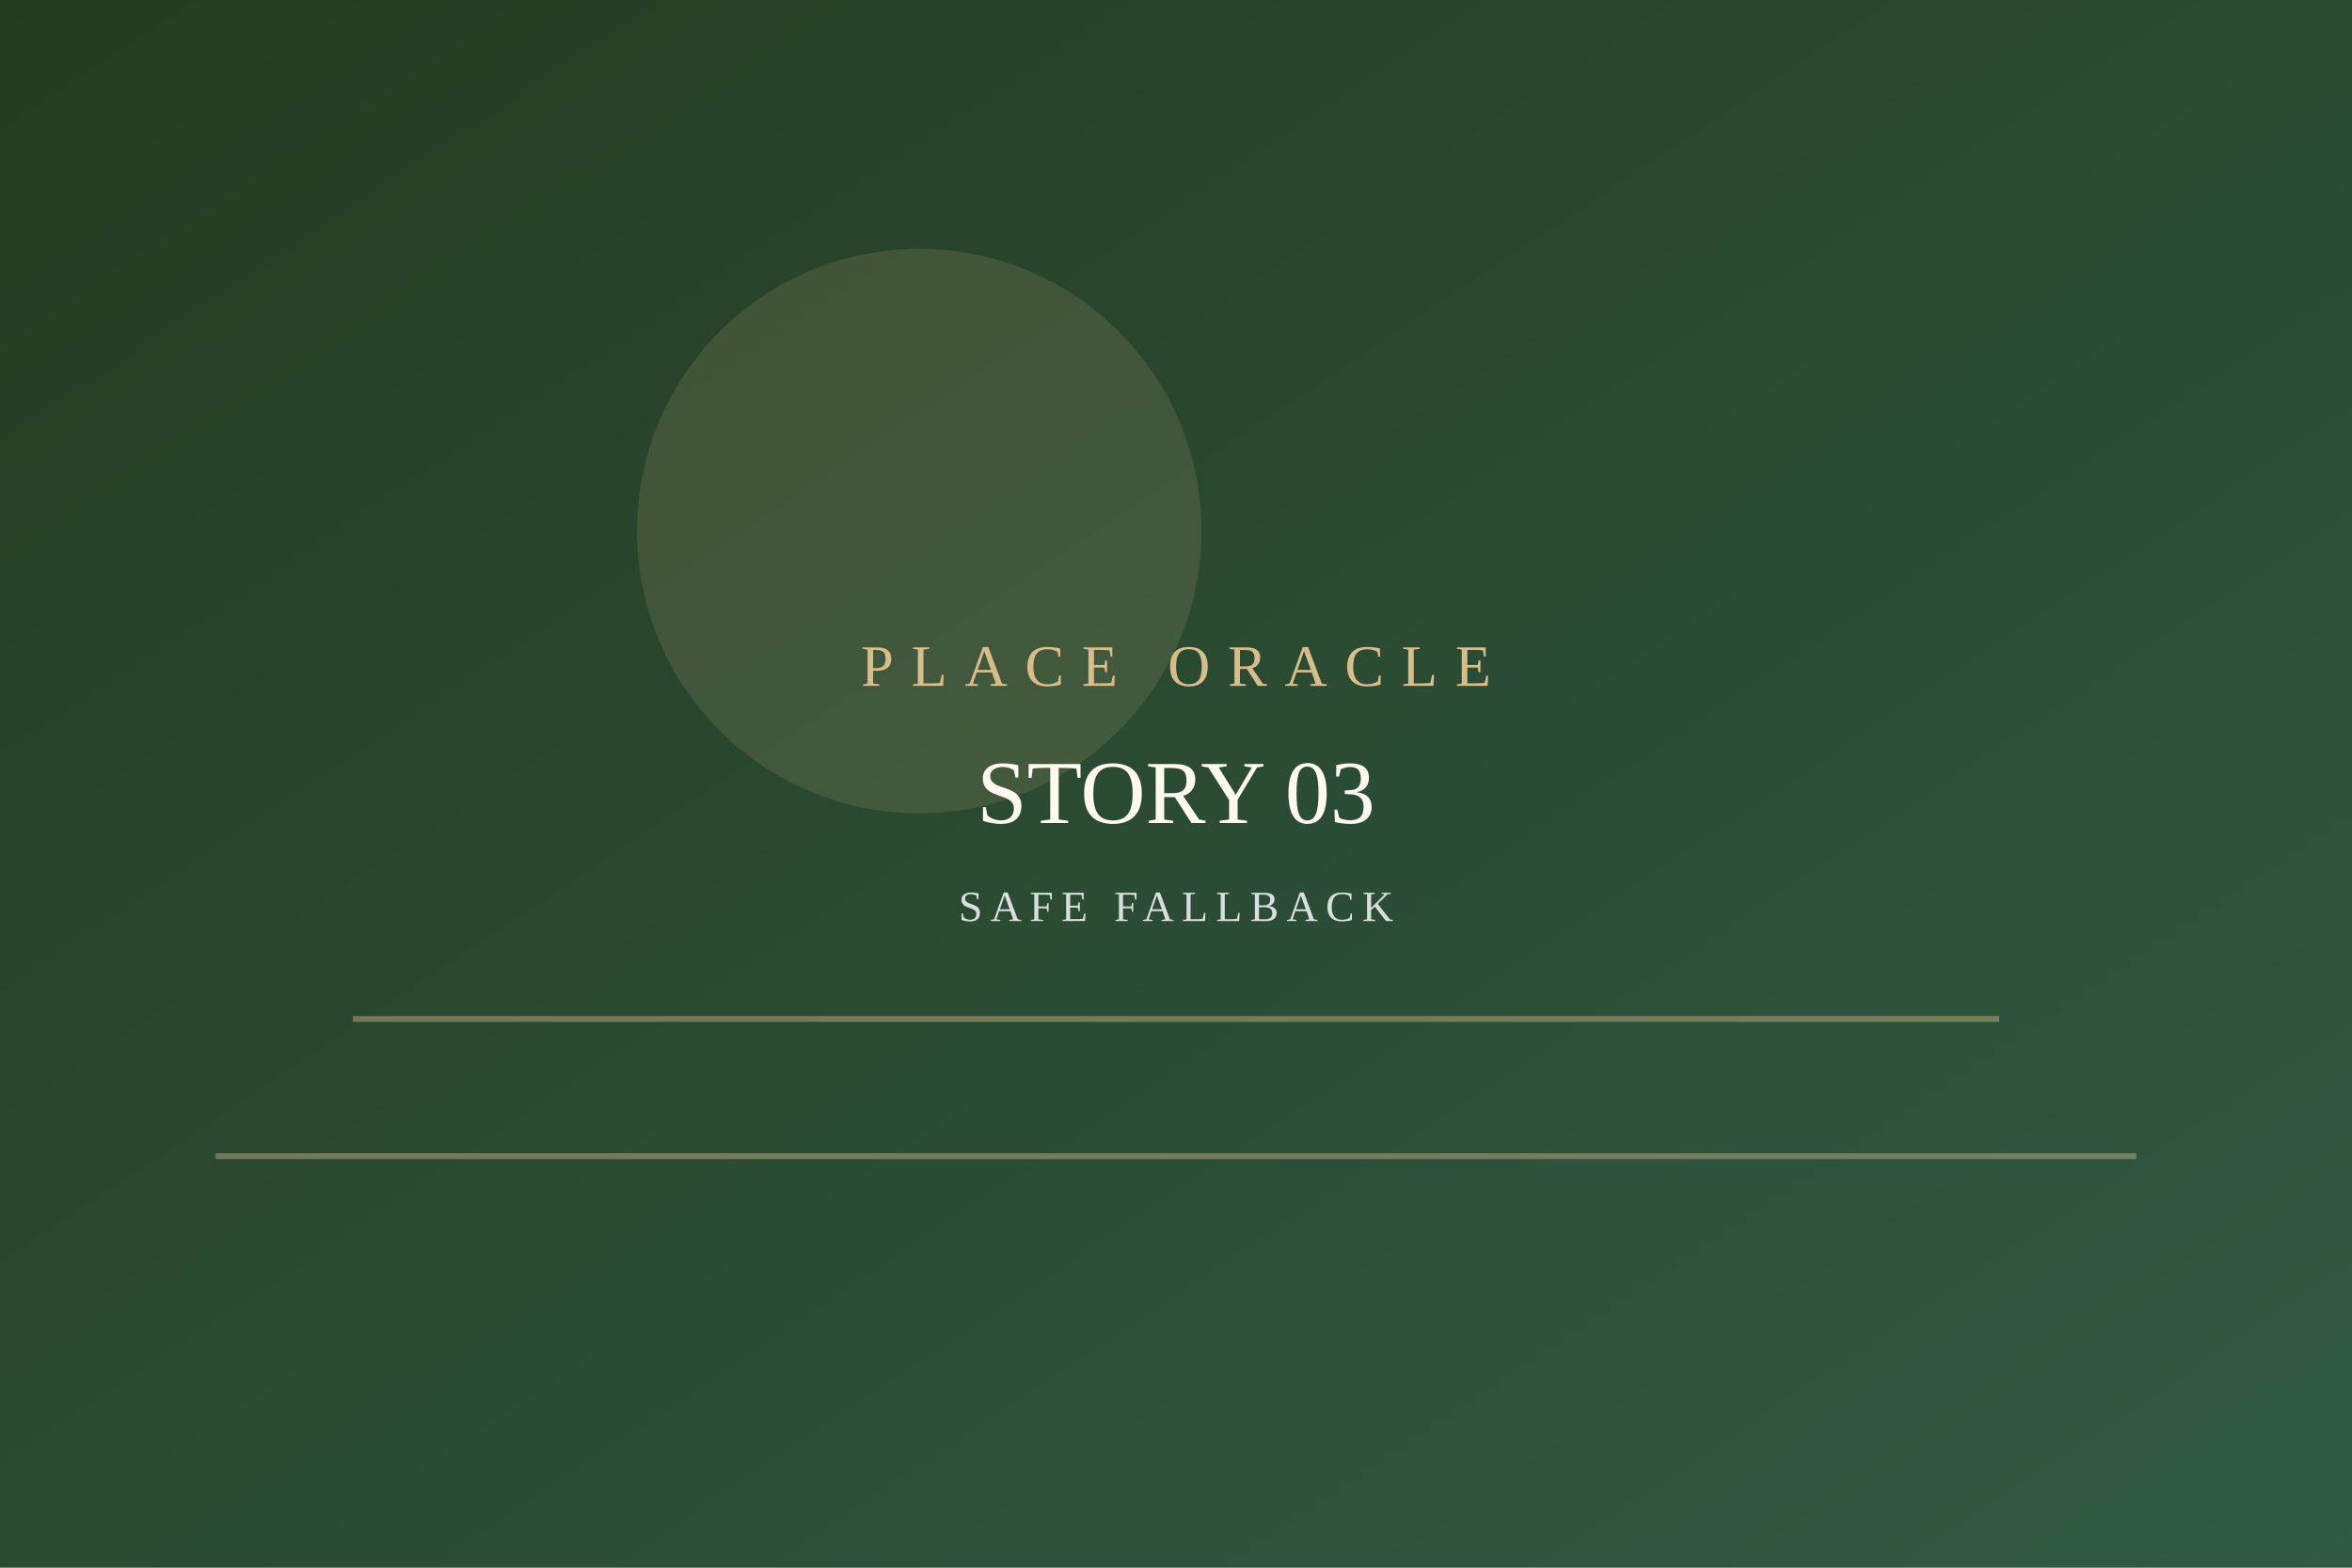
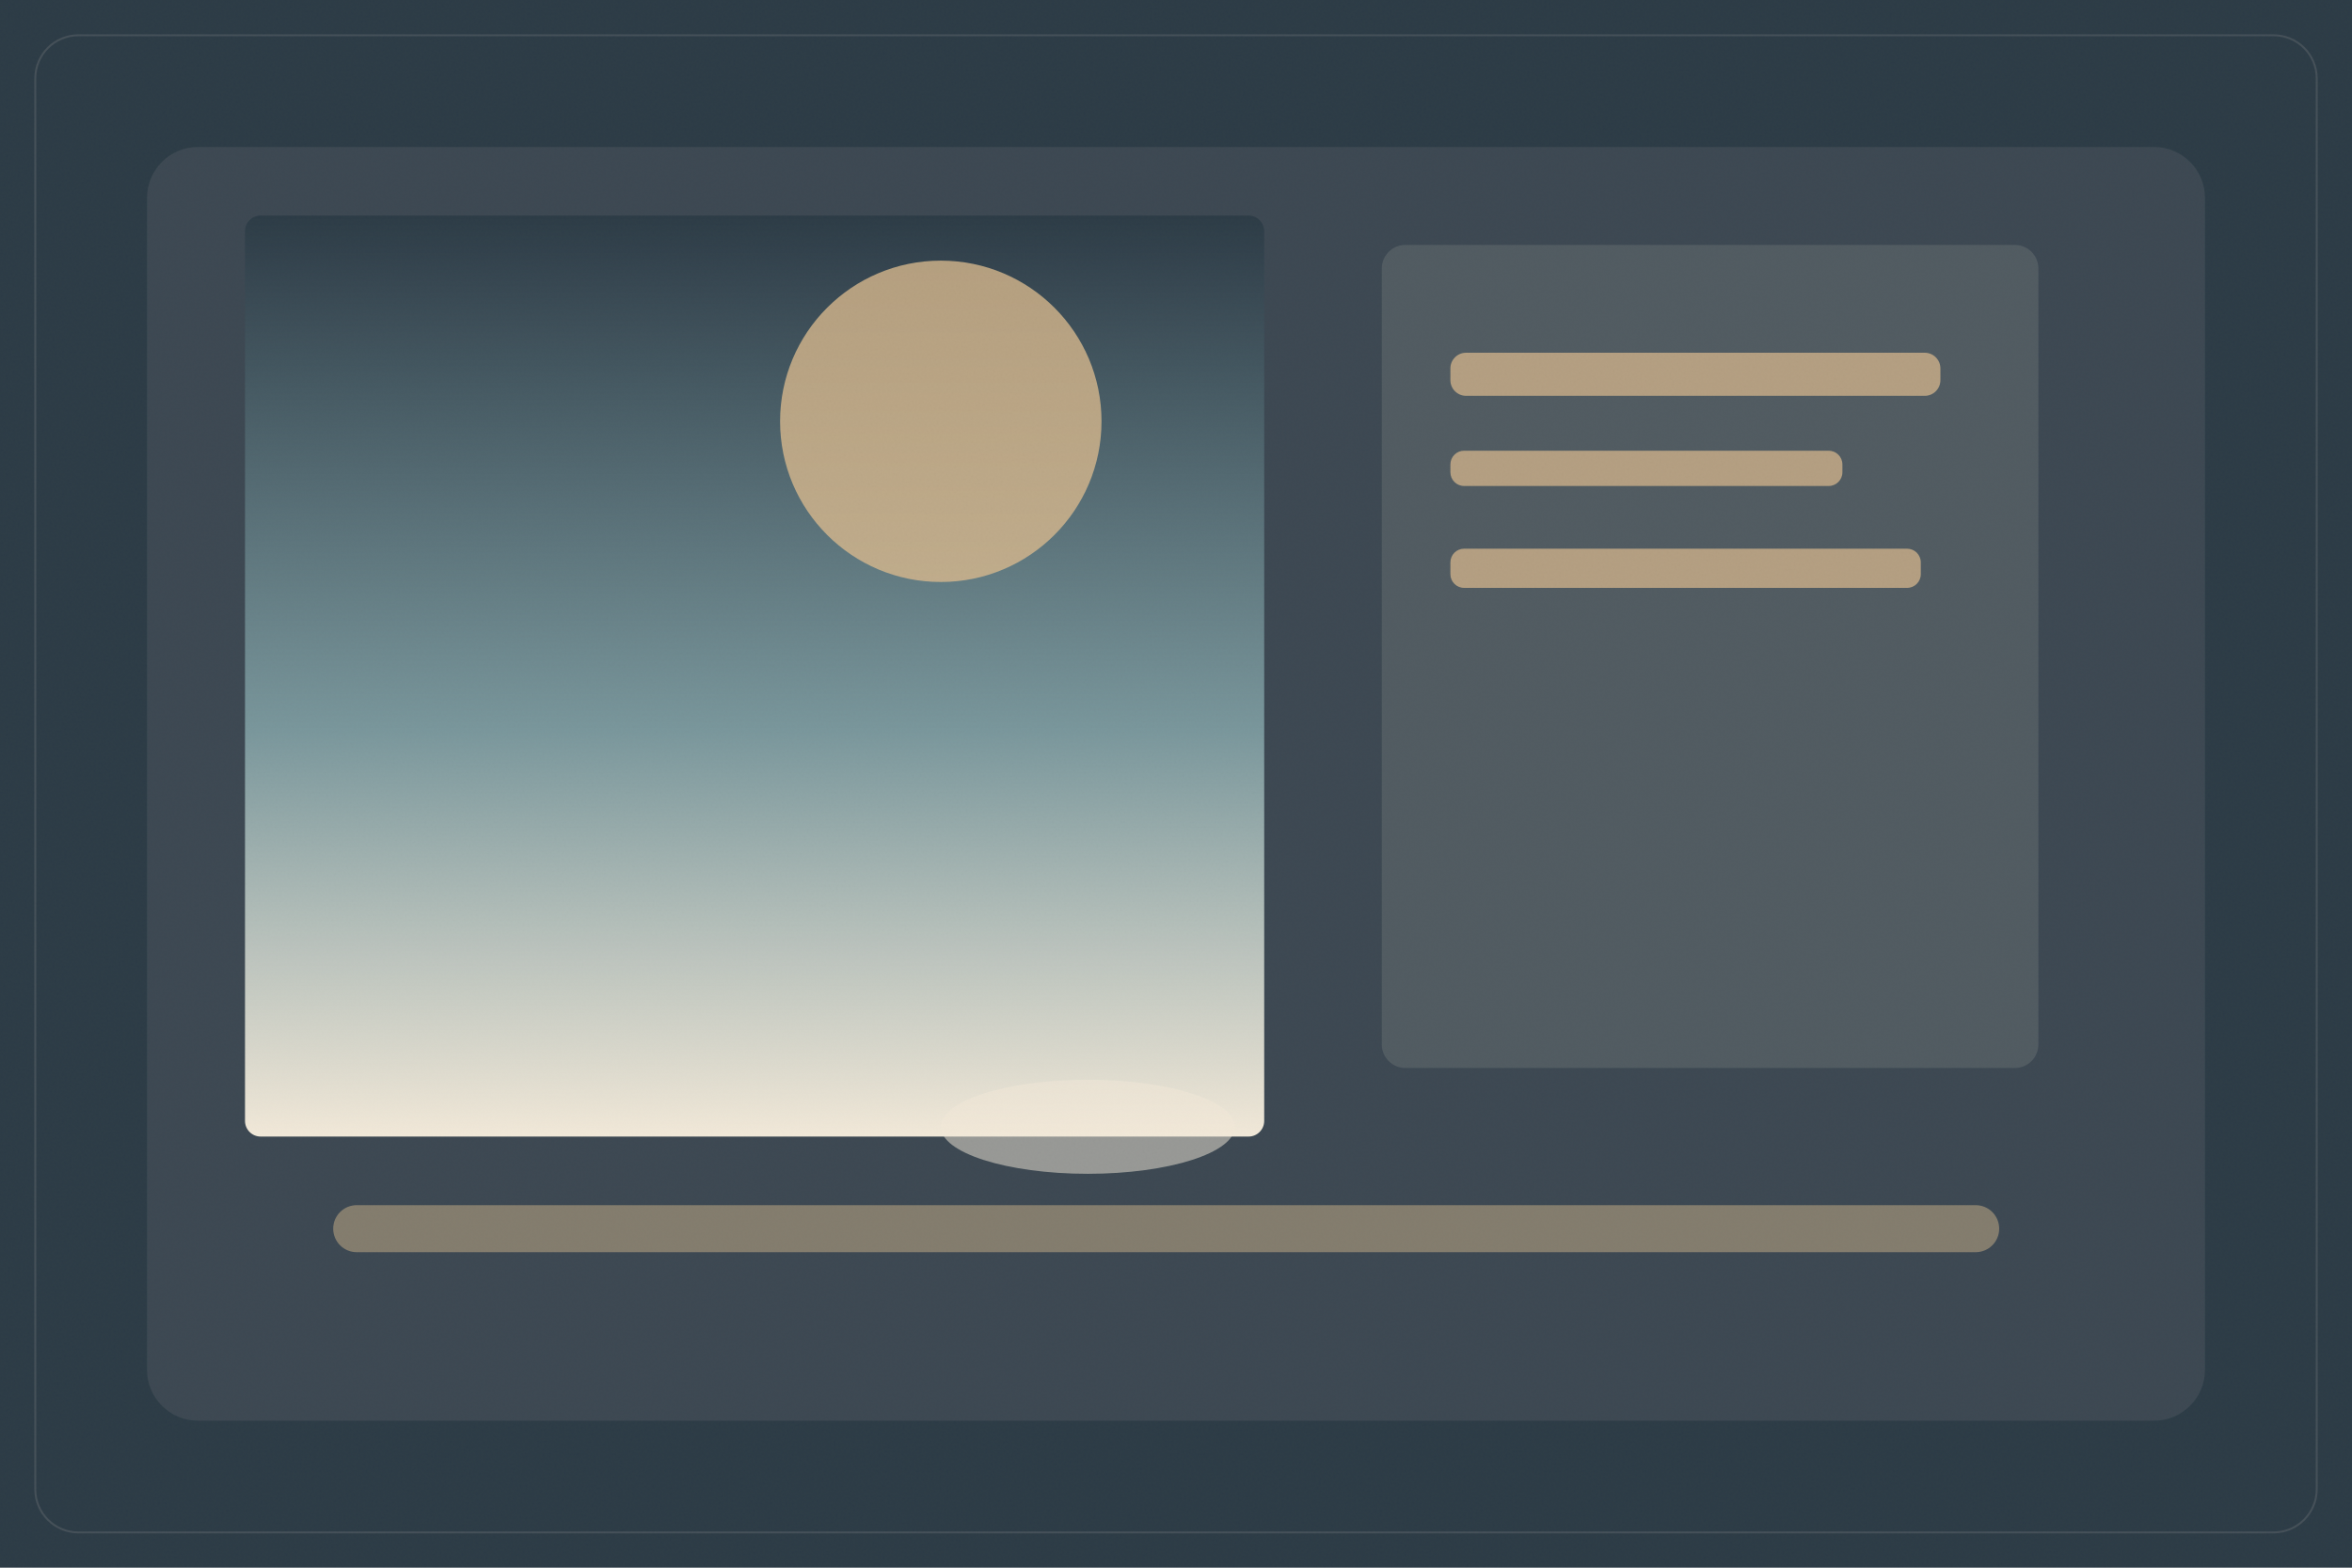
- <svg xmlns="http://www.w3.org/2000/svg" viewBox="0 0 1200 800" role="img" aria-labelledby="t d">
+ <svg xmlns="http://www.w3.org/2000/svg" viewBox="0 0 1200 800" role="img" aria-label="カフェの窓と入口">
  <defs>
-     <linearGradient id="g" x1="0" y1="0" x2="1" y2="1">
-       <stop stop-color="hsl(111 28% 18%)" />
-       <stop offset="1" stop-color="hsl(149 30% 27%)" />
+     <linearGradient id="s" x1="0" y1="0" x2="0" y2="1">
+       <stop stop-color="#2c3b46" />
+       <stop offset=".56" stop-color="#79969b" />
+       <stop offset="1" stop-color="#f1e8d8" />
    </linearGradient>
+     <linearGradient id="w" x1="0" y1="0" x2="0" y2="1">
+       <stop stop-color="#79969b" />
+       <stop offset="1" stop-color="#2c3b46" />
+     </linearGradient>
+     <filter id="g">
+       <feTurbulence type="fractalNoise" baseFrequency=".8" numOctaves="2" seed="3" />
+       <feComponentTransfer>
+         <feFuncA type="table" tableValues="0 .035" />
+       </feComponentTransfer>
+     </filter>
  </defs>
-   <rect width="1200" height="800" fill="url(#g)" />
-   <circle cx="469" cy="271" r="144" fill="#d7bd8a" opacity=".14" />
-   <path d="M110 590H1090M180 520H1020" stroke="#d7bd8a" stroke-width="3" opacity=".42" />
-   <text x="600" y="350" text-anchor="middle" fill="#d7bd8a" font-size="30" letter-spacing="9">PLACE ORACLE</text>
-   <text x="600" y="420" text-anchor="middle" fill="#fff9ee" font-size="46">STORY 03</text>
-   <text x="600" y="470" text-anchor="middle" fill="#d8dfdc" font-size="22" letter-spacing="4">SAFE FALLBACK</text>
+   <rect width="1200" height="800" fill="#2c3b46" />
+   <rect x="75" y="75" width="1050" height="650" rx="26" fill="#f1e8d8" opacity=".08" />
+   <rect x="125" y="110" width="520" height="470" rx="8" fill="url(#s)" />
+   <circle cx="480" cy="215" r="82" fill="#d8b98d" opacity=".78" />
+   <rect x="705" y="125" width="335" height="420" rx="12" fill="#f1e8d8" opacity=".12" />
+   <g fill="#d8b98d" opacity=".72">
+     <rect x="740" y="180" width="250" height="22" rx="8" />
+     <rect x="740" y="230" width="200" height="18" rx="7" />
+     <rect x="740" y="280" width="240" height="20" rx="7" />
+   </g>
+   <rect x="170" y="615" width="850" height="24" rx="12" fill="#d8b98d" opacity=".46" />
+   <ellipse cx="555" cy="575" rx="75" ry="24" fill="#f1e8d8" opacity=".5" />
+   <rect width="1200" height="800" filter="url(#g)" opacity=".4" />
+   <rect x="18" y="18" width="1164" height="764" rx="22" fill="none" stroke="#f1e8d8" stroke-opacity=".12" />
</svg>
